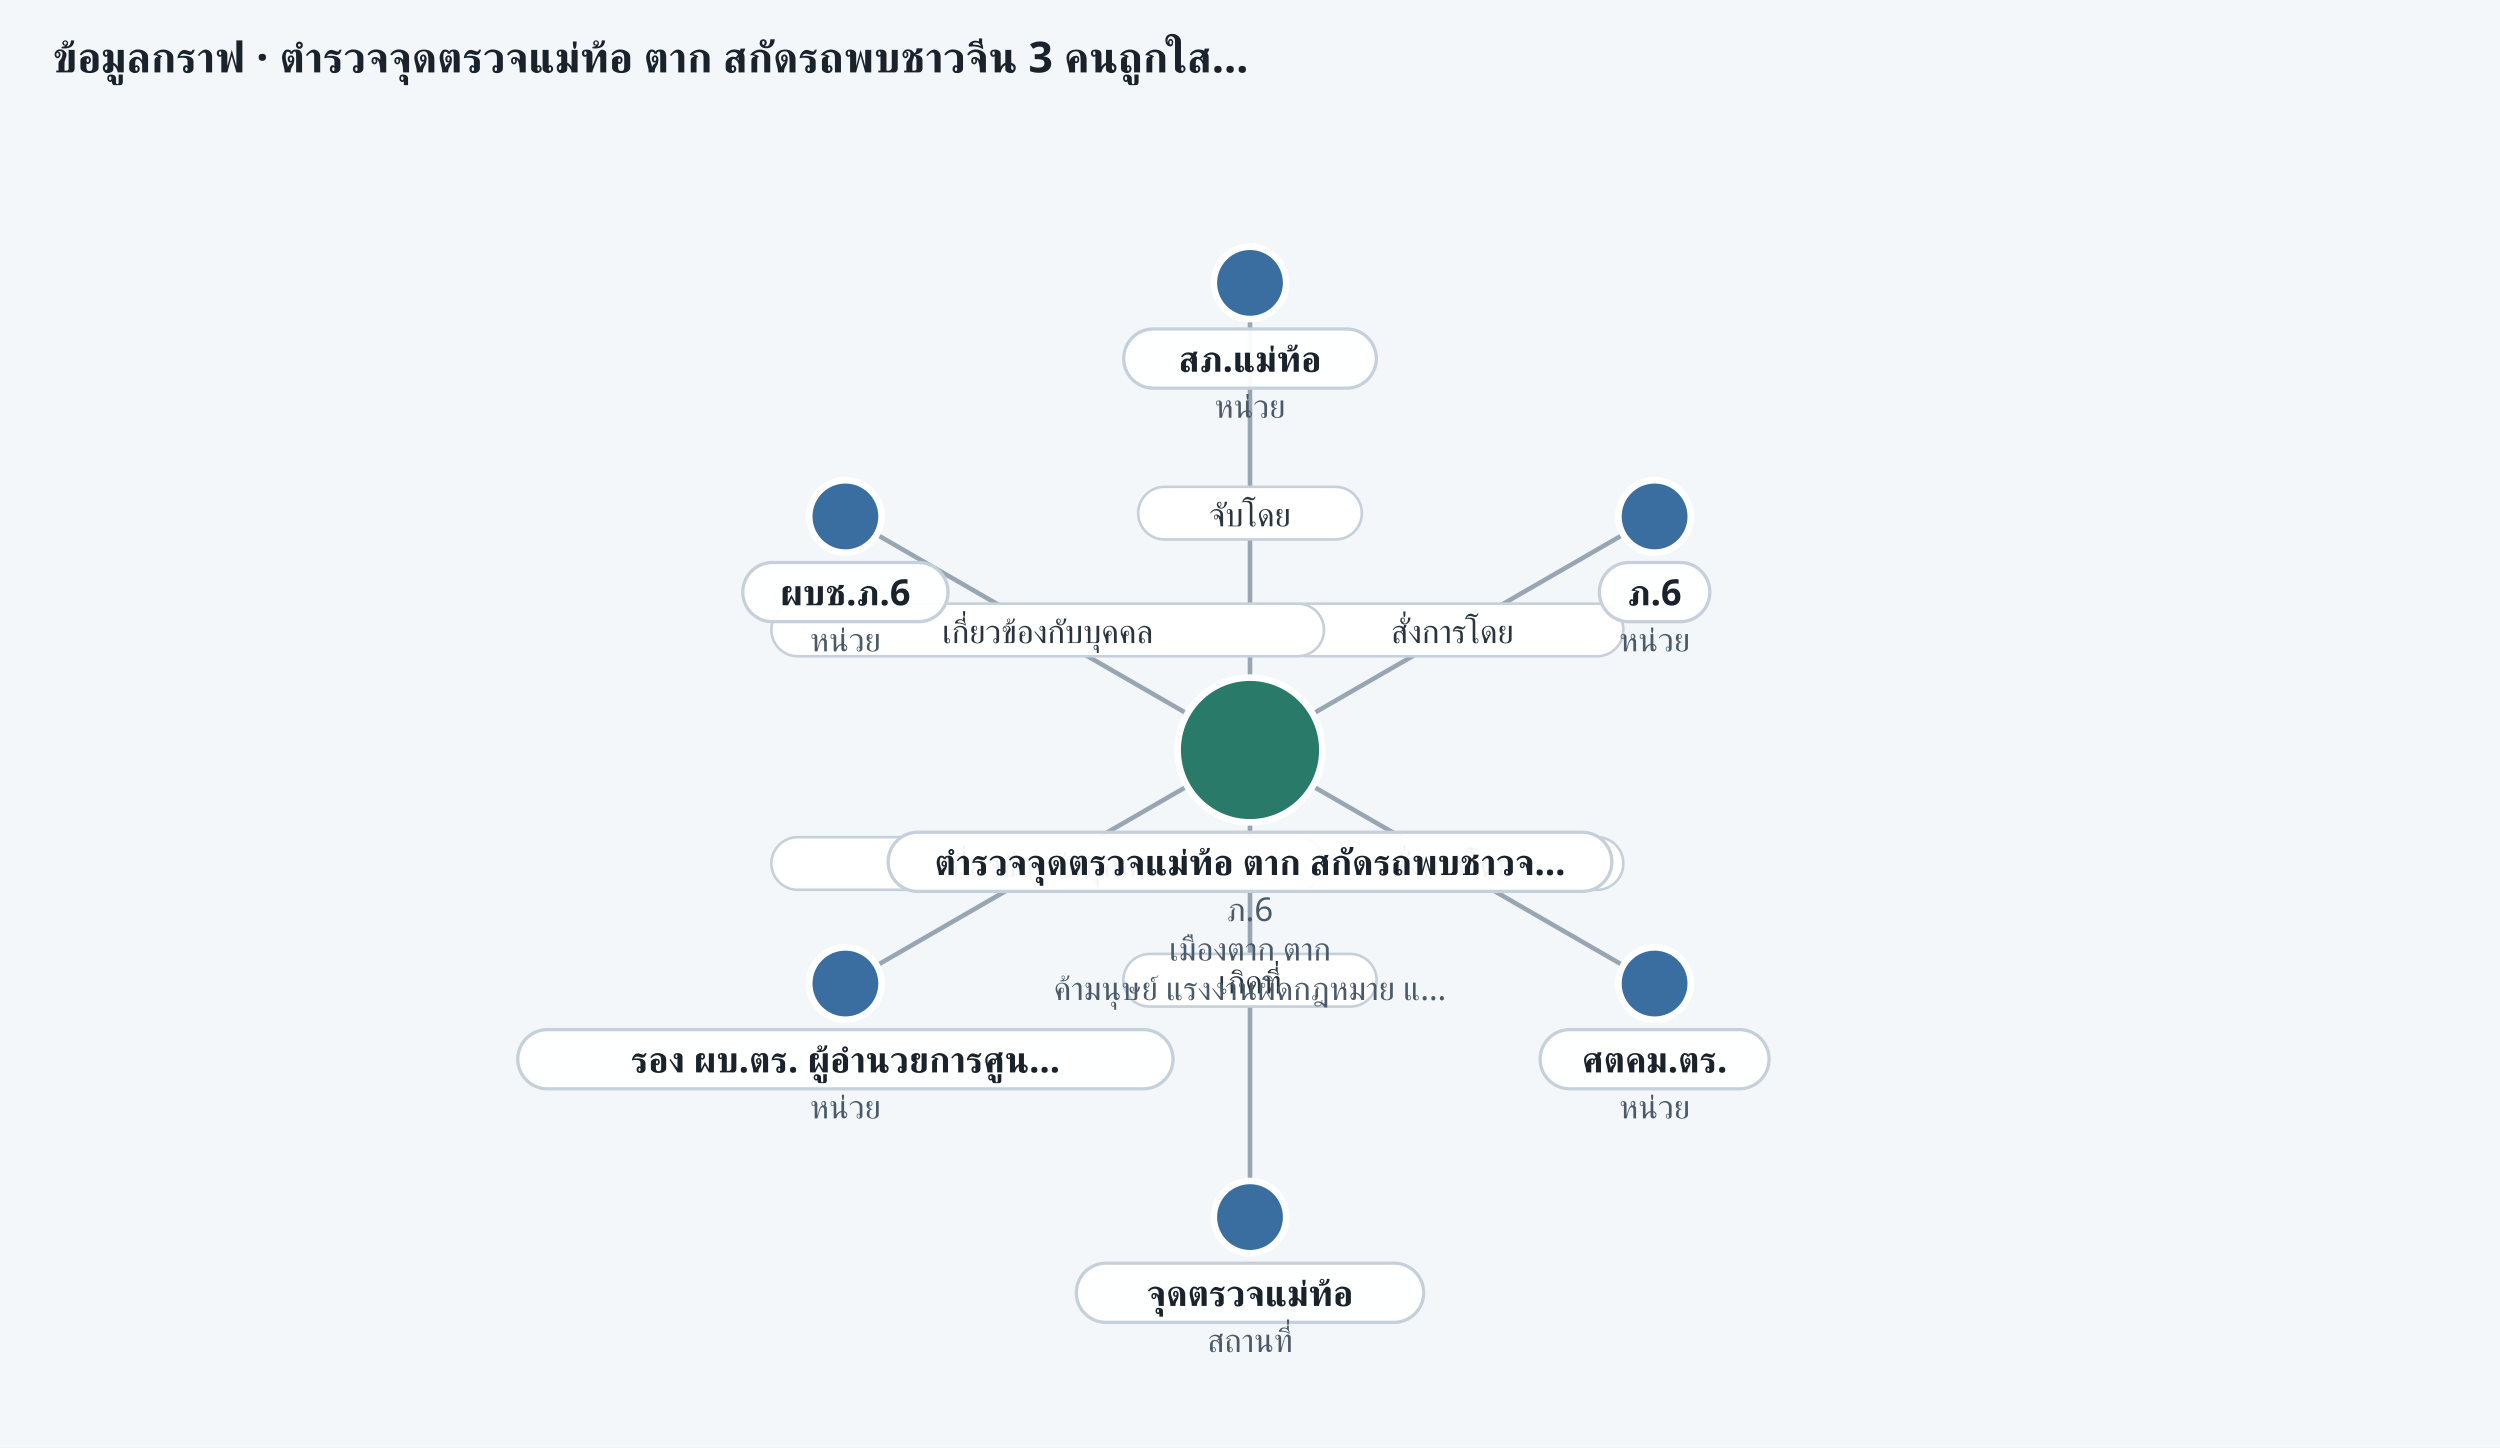
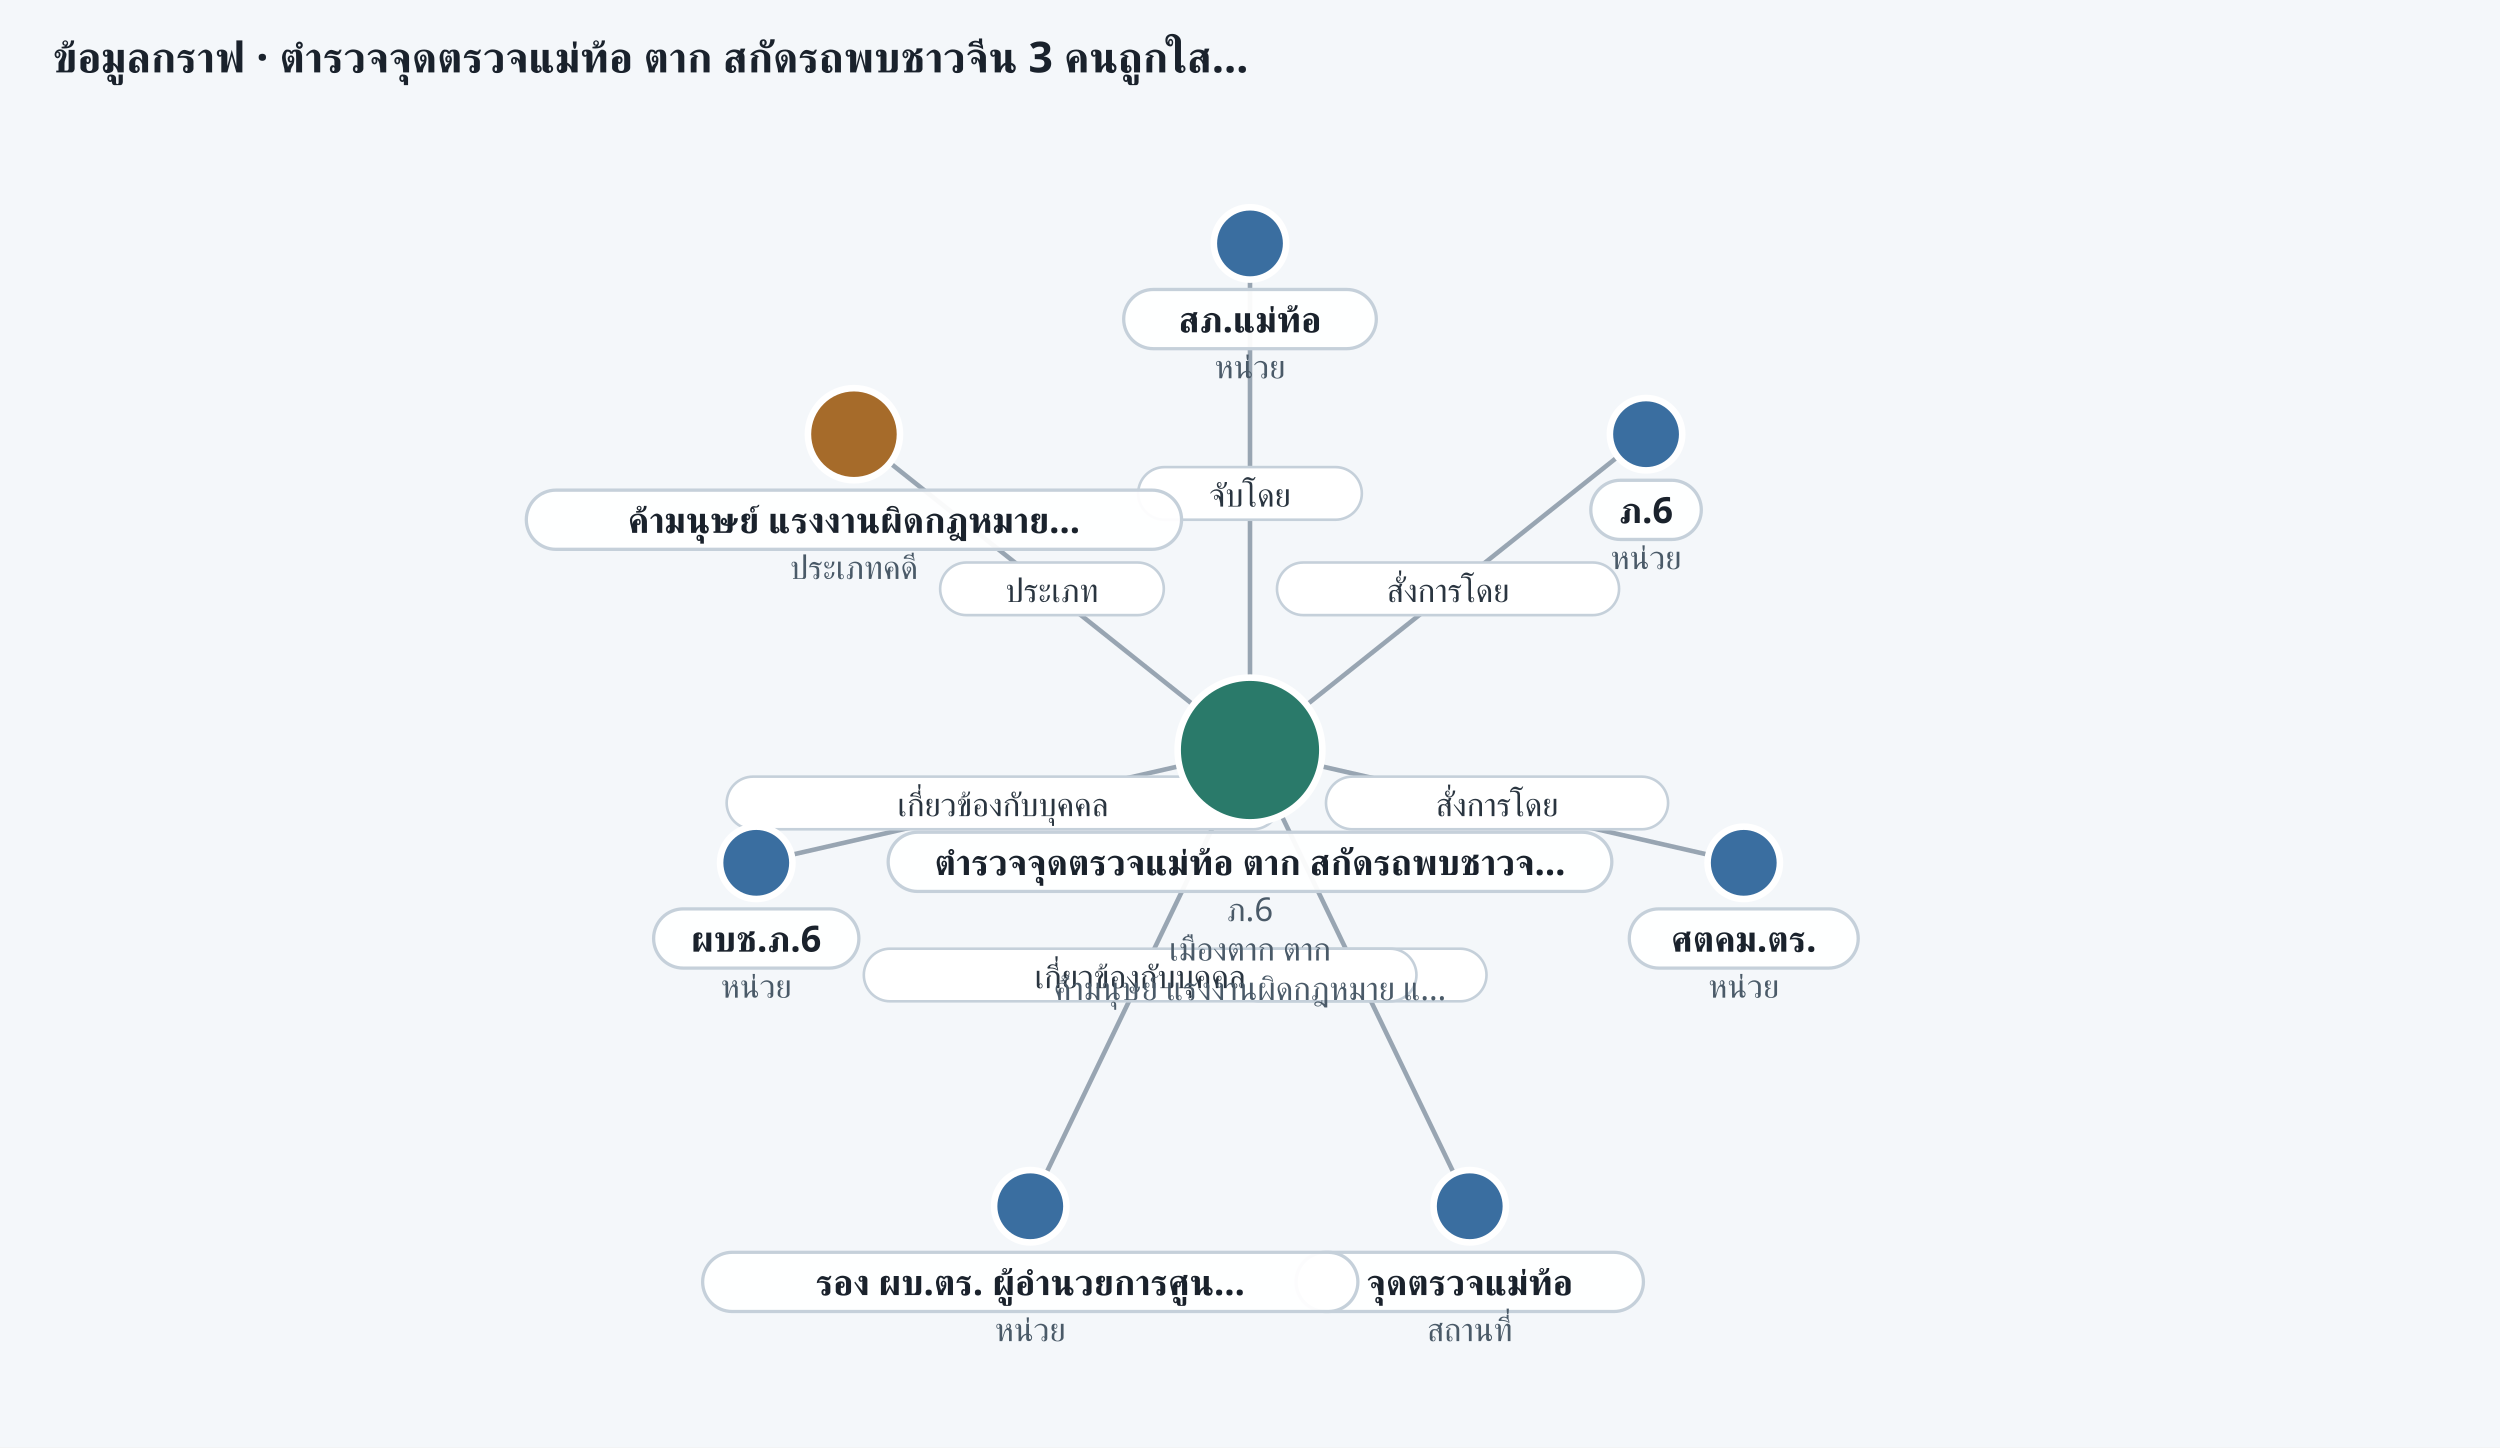
<svg xmlns="http://www.w3.org/2000/svg" width="760" height="440" viewBox="0 0 760 440" role="img" aria-label="ego graph 20261031-human-01">
  <rect width="100%" height="100%" fill="#f4f7fa" />
  <text x="16" y="22" font-size="13" font-weight="700" fill="#1a222c" font-family="Sarabun, Anuphan, sans-serif">ข้อมูลกราฟ · ตำรวจจุดตรวจแม่ท้อ ตาก สกัดรถพบชาวจีน 3 คนถูกใส…</text>
-   <line x1="380.0" y1="228.0" x2="380.0" y2="86.0" stroke="#7a8a9a" stroke-width="1.4" opacity="0.75" />
-   <rect x="346.0" y="148.0" width="68.0" height="16" rx="8" fill="#fff" stroke="#c5d0da" stroke-width="0.8" />
-   <text x="380.0" y="160.0" text-anchor="middle" font-size="10" fill="#2a3540" font-family="Sarabun, Anuphan, sans-serif">จับโดย</text>
-   <line x1="380.0" y1="228.0" x2="503.0" y2="157.0" stroke="#7a8a9a" stroke-width="1.4" opacity="0.75" />
-   <rect x="389.5" y="183.5" width="104.0" height="16" rx="8" fill="#fff" stroke="#c5d0da" stroke-width="0.8" />
-   <text x="441.5" y="195.5" text-anchor="middle" font-size="10" fill="#2a3540" font-family="Sarabun, Anuphan, sans-serif">สั่งการโดย</text>
-   <line x1="380.0" y1="228.0" x2="503.0" y2="299.0" stroke="#7a8a9a" stroke-width="1.4" opacity="0.75" />
-   <rect x="389.5" y="254.5" width="104.0" height="16" rx="8" fill="#fff" stroke="#c5d0da" stroke-width="0.8" />
-   <text x="441.5" y="266.5" text-anchor="middle" font-size="10" fill="#2a3540" font-family="Sarabun, Anuphan, sans-serif">สั่งการโดย</text>
-   <line x1="380.0" y1="228.0" x2="380.0" y2="370.0" stroke="#7a8a9a" stroke-width="1.4" opacity="0.75" />
-   <rect x="341.5" y="290.0" width="77.0" height="16" rx="8" fill="#fff" stroke="#c5d0da" stroke-width="0.8" />
-   <text x="380.0" y="302.0" text-anchor="middle" font-size="10" fill="#2a3540" font-family="Sarabun, Anuphan, sans-serif">เกิดที่</text>
-   <line x1="380.0" y1="228.0" x2="257.0" y2="299.0" stroke="#7a8a9a" stroke-width="1.4" opacity="0.75" />
-   <rect x="234.5" y="254.5" width="168.0" height="16" rx="8" fill="#fff" stroke="#c5d0da" stroke-width="0.8" />
-   <text x="318.5" y="266.5" text-anchor="middle" font-size="10" fill="#2a3540" font-family="Sarabun, Anuphan, sans-serif">เกี่ยวข้องกับบุคคล</text>
-   <line x1="380.0" y1="228.0" x2="257.0" y2="157.0" stroke="#7a8a9a" stroke-width="1.4" opacity="0.75" />
-   <rect x="234.5" y="183.5" width="168.0" height="16" rx="8" fill="#fff" stroke="#c5d0da" stroke-width="0.8" />
-   <text x="318.5" y="195.5" text-anchor="middle" font-size="10" fill="#2a3540" font-family="Sarabun, Anuphan, sans-serif">เกี่ยวข้องกับบุคคล</text>
+   <line x1="380.0" y1="228.0" x2="380.0" y2="74.0" stroke="#7a8a9a" stroke-width="1.4" opacity="0.75" />
+   <rect x="346.0" y="142.0" width="68.0" height="16" rx="8" fill="#fff" stroke="#c5d0da" stroke-width="0.8" />
+   <text x="380.0" y="154.0" text-anchor="middle" font-size="10" fill="#2a3540" font-family="Sarabun, Anuphan, sans-serif">จับโดย</text>
+   <line x1="380.0" y1="228.0" x2="500.4" y2="132.0" stroke="#7a8a9a" stroke-width="1.4" opacity="0.75" />
+   <rect x="388.2" y="171.0" width="104.0" height="16" rx="8" fill="#fff" stroke="#c5d0da" stroke-width="0.8" />
+   <text x="440.2" y="183.0" text-anchor="middle" font-size="10" fill="#2a3540" font-family="Sarabun, Anuphan, sans-serif">สั่งการโดย</text>
+   <line x1="380.0" y1="228.0" x2="530.1" y2="262.3" stroke="#7a8a9a" stroke-width="1.4" opacity="0.75" />
+   <rect x="403.1" y="236.1" width="104.0" height="16" rx="8" fill="#fff" stroke="#c5d0da" stroke-width="0.8" />
+   <text x="455.1" y="248.1" text-anchor="middle" font-size="10" fill="#2a3540" font-family="Sarabun, Anuphan, sans-serif">สั่งการโดย</text>
+   <line x1="380.0" y1="228.0" x2="446.8" y2="366.7" stroke="#7a8a9a" stroke-width="1.4" opacity="0.75" />
+   <rect x="374.9" y="288.4" width="77.0" height="16" rx="8" fill="#fff" stroke="#c5d0da" stroke-width="0.8" />
+   <text x="413.4" y="300.4" text-anchor="middle" font-size="10" fill="#2a3540" font-family="Sarabun, Anuphan, sans-serif">เกิดที่</text>
+   <line x1="380.0" y1="228.0" x2="313.2" y2="366.7" stroke="#7a8a9a" stroke-width="1.4" opacity="0.75" />
+   <rect x="262.6" y="288.4" width="168.0" height="16" rx="8" fill="#fff" stroke="#c5d0da" stroke-width="0.8" />
+   <text x="346.6" y="300.4" text-anchor="middle" font-size="10" fill="#2a3540" font-family="Sarabun, Anuphan, sans-serif">เกี่ยวข้องกับบุคคล</text>
+   <line x1="380.0" y1="228.0" x2="229.9" y2="262.3" stroke="#7a8a9a" stroke-width="1.4" opacity="0.75" />
+   <rect x="220.9" y="236.1" width="168.0" height="16" rx="8" fill="#fff" stroke="#c5d0da" stroke-width="0.8" />
+   <text x="304.9" y="248.1" text-anchor="middle" font-size="10" fill="#2a3540" font-family="Sarabun, Anuphan, sans-serif">เกี่ยวข้องกับบุคคล</text>
+   <line x1="380.0" y1="228.0" x2="259.6" y2="132.0" stroke="#7a8a9a" stroke-width="1.4" opacity="0.75" />
+   <rect x="285.8" y="171.0" width="68.0" height="16" rx="8" fill="#fff" stroke="#c5d0da" stroke-width="0.8" />
+   <text x="319.8" y="183.0" text-anchor="middle" font-size="10" fill="#2a3540" font-family="Sarabun, Anuphan, sans-serif">ประเภท</text>
  <circle cx="380.0" cy="228.0" r="22" fill="#2a7a6a" stroke="#fff" stroke-width="2" />
  <rect x="270.0" y="253.0" width="220.0" height="18" rx="9" fill="rgba(255,255,255,0.94)" stroke="#c5d0da" />
  <text x="380.0" y="266.0" text-anchor="middle" font-size="11" font-weight="600" fill="#1a222c" font-family="Sarabun, Anuphan, sans-serif">ตำรวจจุดตรวจแม่ท้อ ตาก สกัดรถพบชาวจ…</text>
  <text x="380.0" y="280.0" text-anchor="middle" font-size="10" fill="#4a5a68" font-family="Sarabun, Anuphan, sans-serif">ภ.6</text>
  <text x="380.0" y="292.0" text-anchor="middle" font-size="10" fill="#4a5a68" font-family="Sarabun, Anuphan, sans-serif">เมืองตาก ตาก</text>
  <text x="380.0" y="304.0" text-anchor="middle" font-size="10" fill="#4a5a68" font-family="Sarabun, Anuphan, sans-serif">ค้ามนุษย์ แรงงานผิดกฎหมาย แ…</text>
-   <circle cx="380.0" cy="86.0" r="11" fill="#3a6ea0" stroke="#fff" stroke-width="2" />
-   <rect x="341.6" y="100.0" width="76.8" height="18" rx="9" fill="rgba(255,255,255,0.94)" stroke="#c5d0da" />
-   <text x="380.0" y="113.0" text-anchor="middle" font-size="11" font-weight="600" fill="#1a222c" font-family="Sarabun, Anuphan, sans-serif">สภ.แม่ท้อ</text>
-   <text x="380.0" y="127.0" text-anchor="middle" font-size="10" fill="#4a5a68" font-family="Sarabun, Anuphan, sans-serif">หน่วย</text>
-   <circle cx="503.0" cy="157.0" r="11" fill="#3a6ea0" stroke="#fff" stroke-width="2" />
-   <rect x="486.2" y="171.0" width="33.6" height="18" rx="9" fill="rgba(255,255,255,0.94)" stroke="#c5d0da" />
-   <text x="503.0" y="184.0" text-anchor="middle" font-size="11" font-weight="600" fill="#1a222c" font-family="Sarabun, Anuphan, sans-serif">ภ.6</text>
-   <text x="503.0" y="198.0" text-anchor="middle" font-size="10" fill="#4a5a68" font-family="Sarabun, Anuphan, sans-serif">หน่วย</text>
-   <circle cx="503.0" cy="299.0" r="11" fill="#3a6ea0" stroke="#fff" stroke-width="2" />
-   <rect x="468.2" y="313.0" width="69.6" height="18" rx="9" fill="rgba(255,255,255,0.94)" stroke="#c5d0da" />
-   <text x="503.0" y="326.0" text-anchor="middle" font-size="11" font-weight="600" fill="#1a222c" font-family="Sarabun, Anuphan, sans-serif">ศตคม.ตร.</text>
-   <text x="503.0" y="340.0" text-anchor="middle" font-size="10" fill="#4a5a68" font-family="Sarabun, Anuphan, sans-serif">หน่วย</text>
-   <circle cx="380.0" cy="370.0" r="11" fill="#3a6ea0" stroke="#fff" stroke-width="2" />
-   <rect x="327.2" y="384.0" width="105.6" height="18" rx="9" fill="rgba(255,255,255,0.94)" stroke="#c5d0da" />
-   <text x="380.0" y="397.0" text-anchor="middle" font-size="11" font-weight="600" fill="#1a222c" font-family="Sarabun, Anuphan, sans-serif">จุดตรวจแม่ท้อ</text>
-   <text x="380.0" y="411.0" text-anchor="middle" font-size="10" fill="#4a5a68" font-family="Sarabun, Anuphan, sans-serif">สถานที่</text>
-   <circle cx="257.0" cy="299.0" r="11" fill="#3a6ea0" stroke="#fff" stroke-width="2" />
-   <rect x="157.4" y="313.0" width="199.2" height="18" rx="9" fill="rgba(255,255,255,0.94)" stroke="#c5d0da" />
-   <text x="257.0" y="326.0" text-anchor="middle" font-size="11" font-weight="600" fill="#1a222c" font-family="Sarabun, Anuphan, sans-serif">รอง ผบ.ตร. ผู้อำนวยการศูน…</text>
-   <text x="257.0" y="340.0" text-anchor="middle" font-size="10" fill="#4a5a68" font-family="Sarabun, Anuphan, sans-serif">หน่วย</text>
-   <circle cx="257.0" cy="157.0" r="11" fill="#3a6ea0" stroke="#fff" stroke-width="2" />
-   <rect x="225.8" y="171.0" width="62.4" height="18" rx="9" fill="rgba(255,255,255,0.94)" stroke="#c5d0da" />
-   <text x="257.0" y="184.0" text-anchor="middle" font-size="11" font-weight="600" fill="#1a222c" font-family="Sarabun, Anuphan, sans-serif">ผบช.ภ.6</text>
-   <text x="257.0" y="198.0" text-anchor="middle" font-size="10" fill="#4a5a68" font-family="Sarabun, Anuphan, sans-serif">หน่วย</text>
+   <circle cx="380.0" cy="74.0" r="11" fill="#3a6ea0" stroke="#fff" stroke-width="2" />
+   <rect x="341.6" y="88.0" width="76.8" height="18" rx="9" fill="rgba(255,255,255,0.94)" stroke="#c5d0da" />
+   <text x="380.0" y="101.0" text-anchor="middle" font-size="11" font-weight="600" fill="#1a222c" font-family="Sarabun, Anuphan, sans-serif">สภ.แม่ท้อ</text>
+   <text x="380.0" y="115.0" text-anchor="middle" font-size="10" fill="#4a5a68" font-family="Sarabun, Anuphan, sans-serif">หน่วย</text>
+   <circle cx="500.4" cy="132.0" r="11" fill="#3a6ea0" stroke="#fff" stroke-width="2" />
+   <rect x="483.6" y="146.0" width="33.6" height="18" rx="9" fill="rgba(255,255,255,0.94)" stroke="#c5d0da" />
+   <text x="500.4" y="159.0" text-anchor="middle" font-size="11" font-weight="600" fill="#1a222c" font-family="Sarabun, Anuphan, sans-serif">ภ.6</text>
+   <text x="500.4" y="173.0" text-anchor="middle" font-size="10" fill="#4a5a68" font-family="Sarabun, Anuphan, sans-serif">หน่วย</text>
+   <circle cx="530.1" cy="262.3" r="11" fill="#3a6ea0" stroke="#fff" stroke-width="2" />
+   <rect x="495.3" y="276.3" width="69.6" height="18" rx="9" fill="rgba(255,255,255,0.94)" stroke="#c5d0da" />
+   <text x="530.1" y="289.3" text-anchor="middle" font-size="11" font-weight="600" fill="#1a222c" font-family="Sarabun, Anuphan, sans-serif">ศตคม.ตร.</text>
+   <text x="530.1" y="303.3" text-anchor="middle" font-size="10" fill="#4a5a68" font-family="Sarabun, Anuphan, sans-serif">หน่วย</text>
+   <circle cx="446.8" cy="366.7" r="11" fill="#3a6ea0" stroke="#fff" stroke-width="2" />
+   <rect x="394.0" y="380.7" width="105.6" height="18" rx="9" fill="rgba(255,255,255,0.94)" stroke="#c5d0da" />
+   <text x="446.8" y="393.7" text-anchor="middle" font-size="11" font-weight="600" fill="#1a222c" font-family="Sarabun, Anuphan, sans-serif">จุดตรวจแม่ท้อ</text>
+   <text x="446.8" y="407.7" text-anchor="middle" font-size="10" fill="#4a5a68" font-family="Sarabun, Anuphan, sans-serif">สถานที่</text>
+   <circle cx="313.2" cy="366.7" r="11" fill="#3a6ea0" stroke="#fff" stroke-width="2" />
+   <rect x="213.6" y="380.7" width="199.2" height="18" rx="9" fill="rgba(255,255,255,0.94)" stroke="#c5d0da" />
+   <text x="313.2" y="393.7" text-anchor="middle" font-size="11" font-weight="600" fill="#1a222c" font-family="Sarabun, Anuphan, sans-serif">รอง ผบ.ตร. ผู้อำนวยการศูน…</text>
+   <text x="313.2" y="407.7" text-anchor="middle" font-size="10" fill="#4a5a68" font-family="Sarabun, Anuphan, sans-serif">หน่วย</text>
+   <circle cx="229.9" cy="262.3" r="11" fill="#3a6ea0" stroke="#fff" stroke-width="2" />
+   <rect x="198.7" y="276.3" width="62.4" height="18" rx="9" fill="rgba(255,255,255,0.94)" stroke="#c5d0da" />
+   <text x="229.9" y="289.3" text-anchor="middle" font-size="11" font-weight="600" fill="#1a222c" font-family="Sarabun, Anuphan, sans-serif">ผบช.ภ.6</text>
+   <text x="229.9" y="303.3" text-anchor="middle" font-size="10" fill="#4a5a68" font-family="Sarabun, Anuphan, sans-serif">หน่วย</text>
+   <circle cx="259.6" cy="132.0" r="14" fill="#a66b2a" stroke="#fff" stroke-width="2" />
+   <rect x="160.0" y="149.0" width="199.2" height="18" rx="9" fill="rgba(255,255,255,0.94)" stroke="#c5d0da" />
+   <text x="259.6" y="162.0" text-anchor="middle" font-size="11" font-weight="600" fill="#1a222c" font-family="Sarabun, Anuphan, sans-serif">ค้ามนุษย์ แรงงานผิดกฎหมาย…</text>
+   <text x="259.6" y="176.0" text-anchor="middle" font-size="10" fill="#4a5a68" font-family="Sarabun, Anuphan, sans-serif">ประเภทคดี</text>
</svg>
